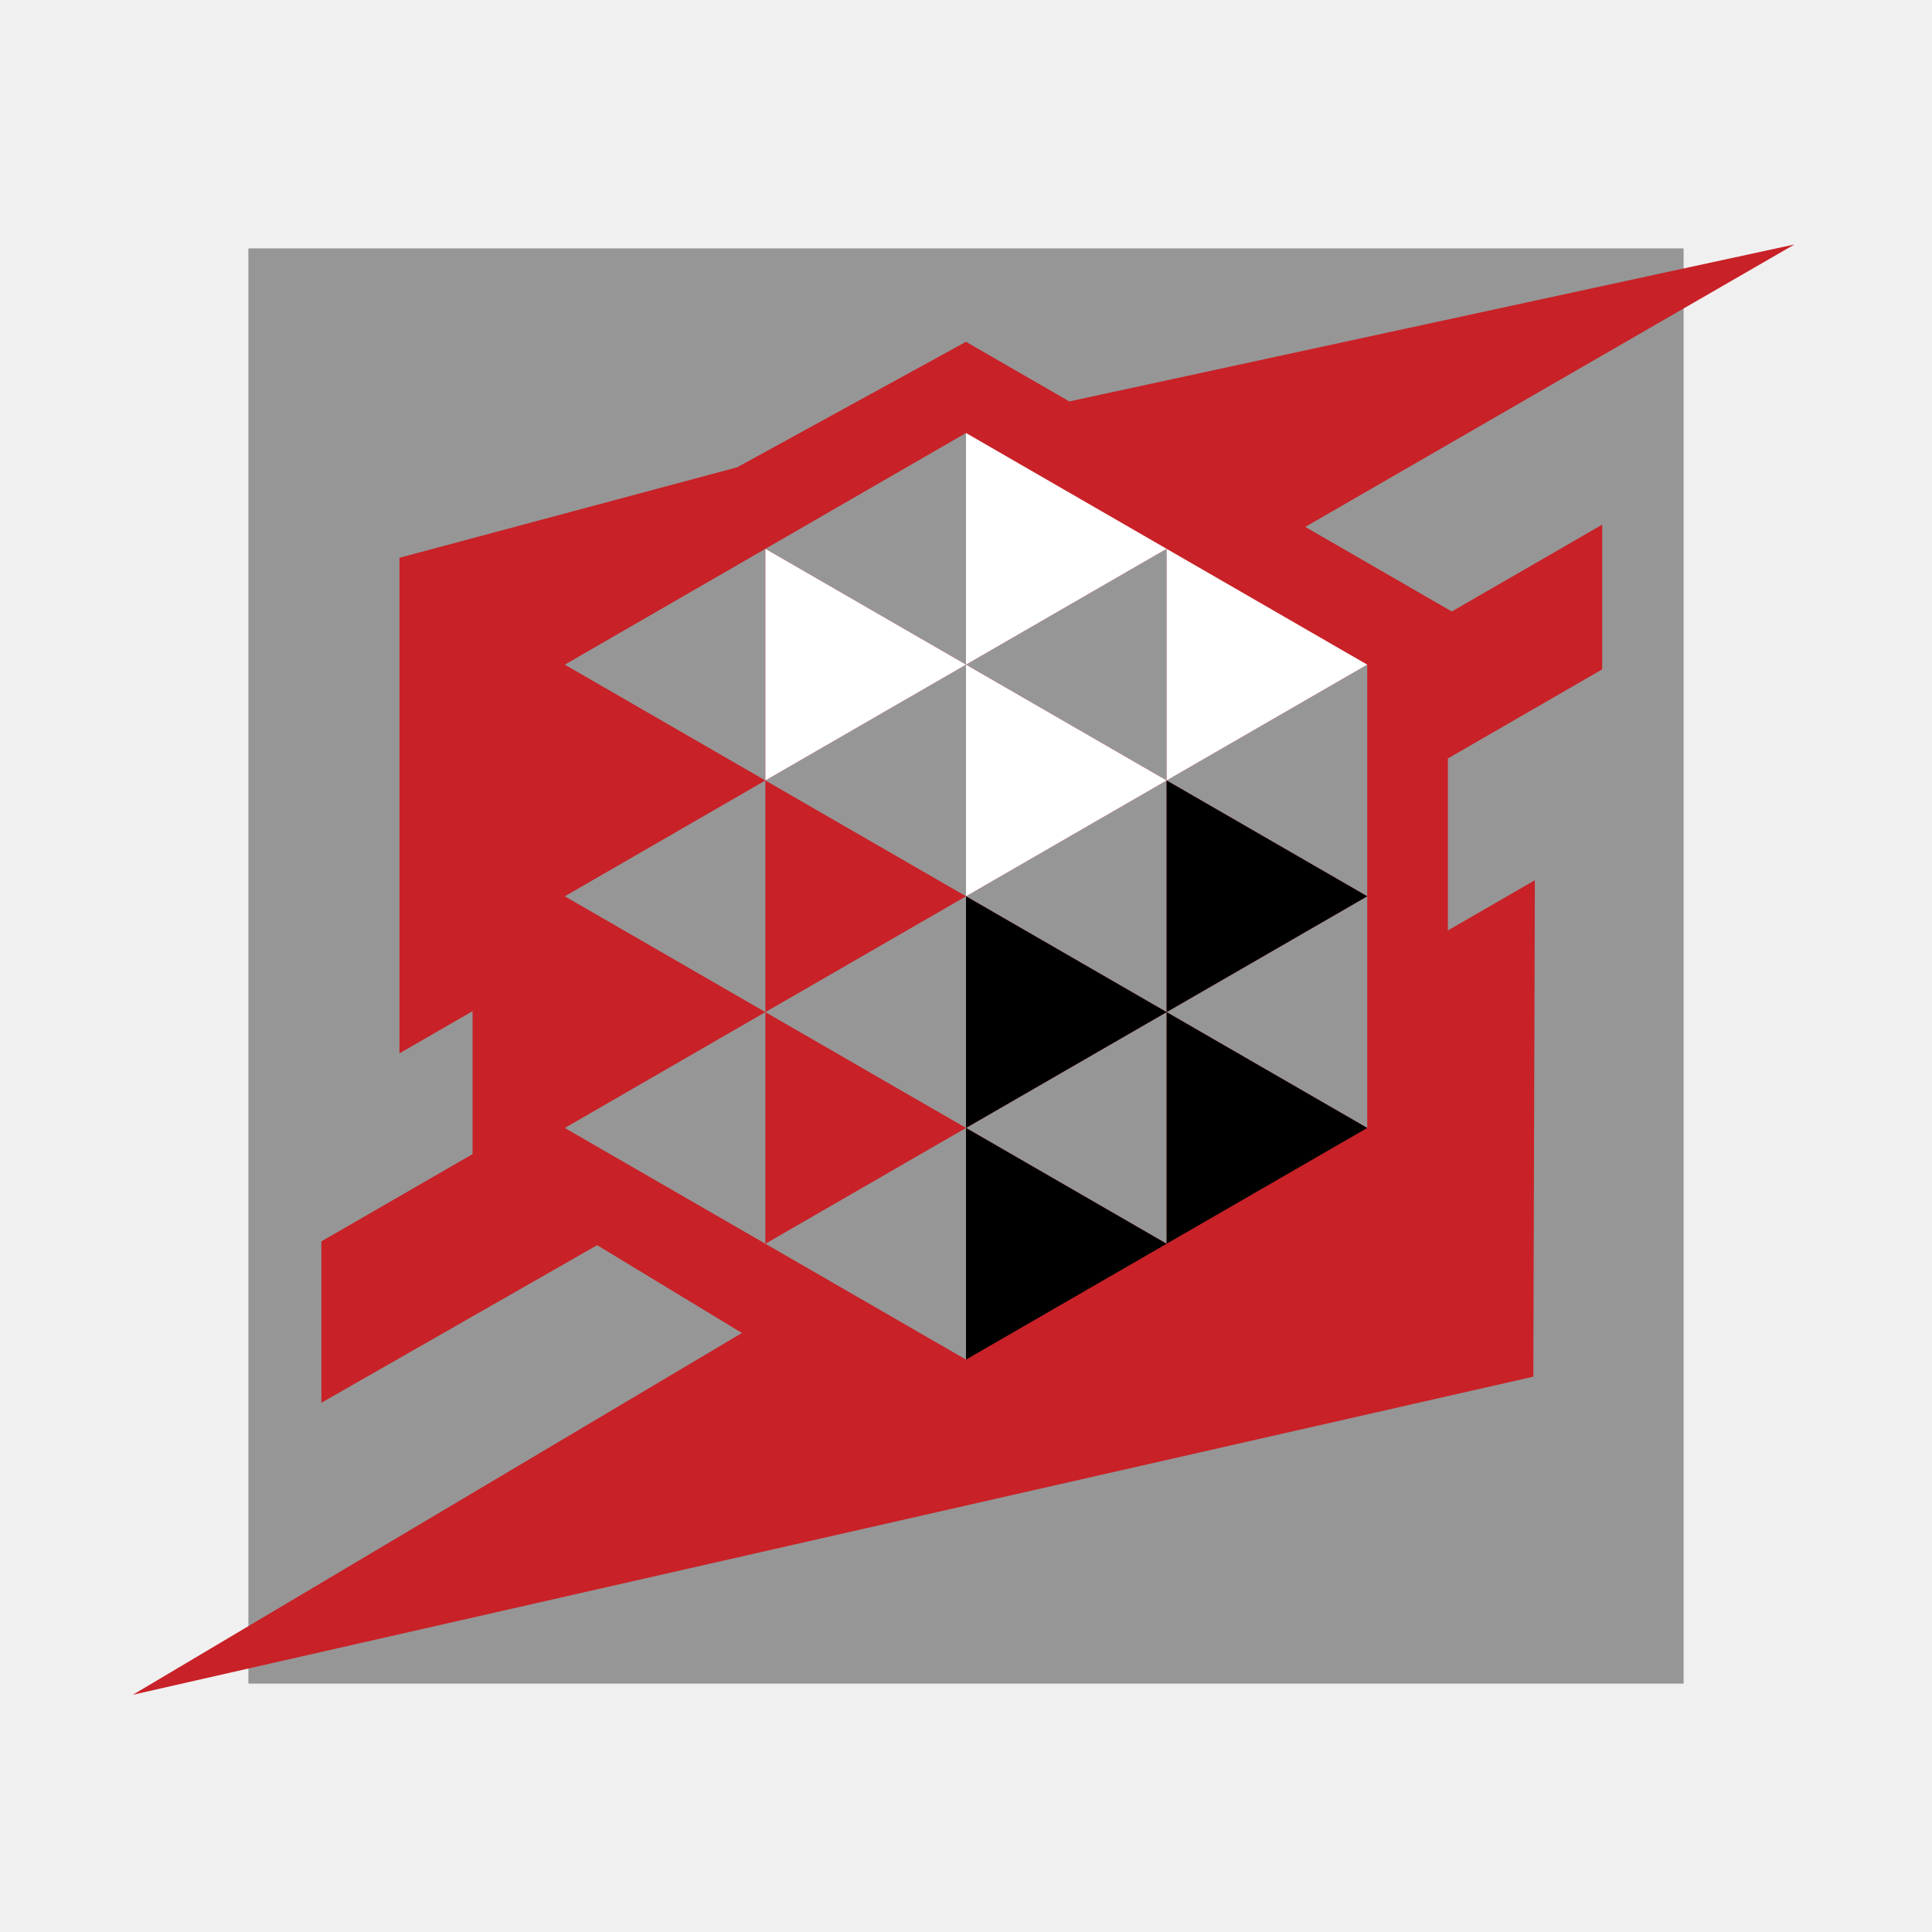
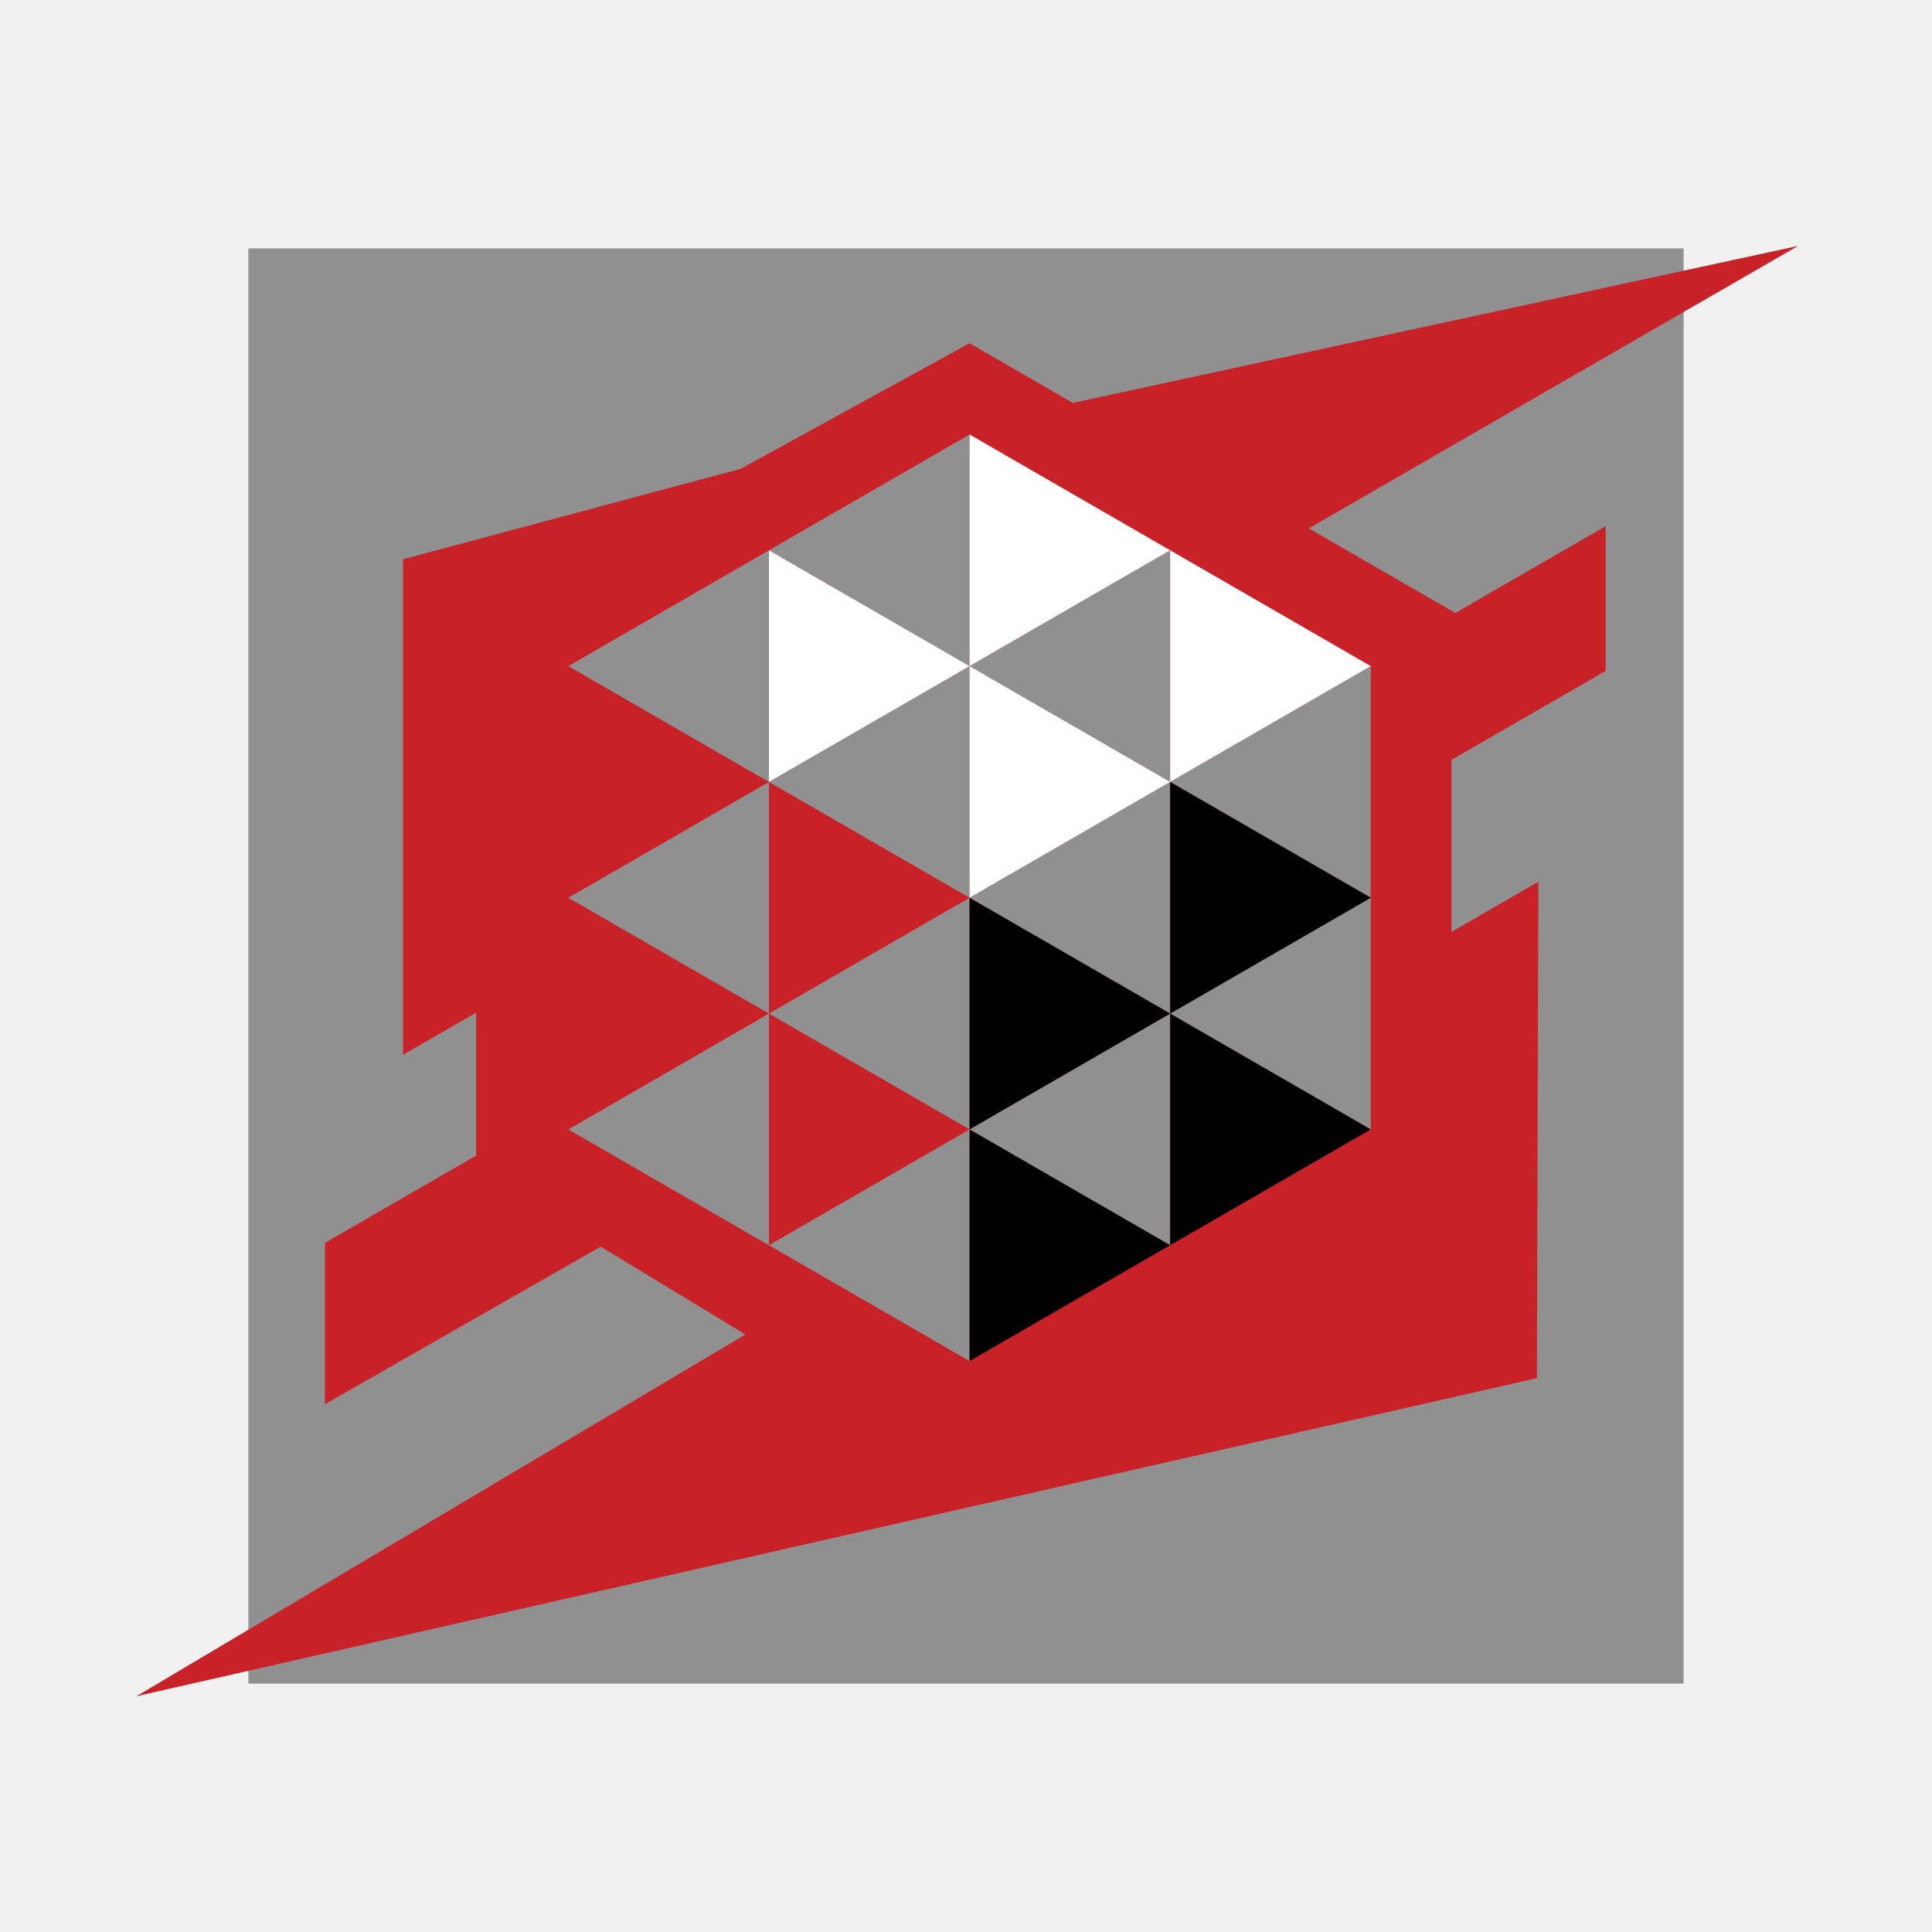
- <svg xmlns="http://www.w3.org/2000/svg" version="1.1" x="0px" y="0px" width="350" height="350" viewBox="0 0 350 350" xml:space="preserve" id="svg13">
-   <defs id="defs1" />
-   <g id="background" style="display:inline;opacity:1">
-     <rect style="display:inline;opacity:0.4;fill:#0e0e0e;fill-opacity:1;stroke-width:15;stroke-linejoin:round" id="rect13" width="260" height="260" x="45" y="45" />
-     <path style="display:none;fill:#c82127;fill-opacity:1;stroke:none;stroke-width:6;stroke-linecap:square;stroke-linejoin:round;stroke-dasharray:6, 24" d="M 277.778,249.398 24.08,307.017 134.405,241.482 108.176,225.572 58.225,254.117 v -29.229 l 27.384,-15.81 v -25.899 l -13.242,7.646 V 101.049 L 133.538,84.658 175,61.919 193.715,72.724 325.077,44.29 236.459,95.453 263.002,110.778 290.256,95.043 v 26.216 l -27.957,16.141 v 31.158 l 15.756,-9.097 z" id="path1" />
-   </g>
-   <g id="icon" style="display:inline;fill:none;fill-opacity:1">
-     <path id="path1-5" style="display:inline;opacity:1;fill:#c82127;fill-opacity:1;stroke:none;stroke-width:6;stroke-linecap:square;stroke-linejoin:round;stroke-dasharray:6, 24" d="M 325.078,44.289 193.715,72.725 175,61.92 133.539,84.658 72.367,101.049 v 89.775 l 13.242,-7.646 v 25.9 l -27.385,15.811 v 29.229 l 49.951,-28.545 26.23,15.91 -110.326,65.535 253.697,-57.619 0.277,-89.936 -15.756,9.096 v -31.158 l 27.957,-16.141 V 95.043 L 263.002,110.777 236.459,95.453 Z M 175,78.439 V 120.404 l 36.344,-20.982 v 41.965 l 36.342,-20.982 v 41.965 41.967 l -36.342,-20.982 v 41.965 L 175,204.336 v 41.965 l -36.344,-20.982 -36.342,-20.982 36.342,-20.982 -36.342,-20.984 36.342,-20.982 -36.342,-20.982 36.342,-20.982 z M 138.656,99.422 V 141.387 L 175,120.404 Z M 175,120.404 v 41.965 l 36.344,-20.982 z m 36.344,20.982 v 41.967 l 36.342,-20.984 z m 0,41.967 L 175,162.369 v 41.967 z M 175,204.336 138.656,183.354 v 41.965 z M 138.656,183.354 175,162.369 138.656,141.387 Z" />
-     <g id="g6" style="display:inline;fill:none;fill-opacity:1">
-       <path d="m 175,204.336 v 41.965 l 36.344,-20.982 z" style="display:inline;fill:#000000;fill-opacity:1;stroke-width:6;stroke-linecap:square;stroke-linejoin:round;stroke-dasharray:6, 24" id="path6" />
-       <path d="m 211.344,183.354 v 41.965 l 36.344,-20.982 z" style="display:inline;fill:#000000;fill-opacity:1;stroke-width:6;stroke-linecap:square;stroke-linejoin:round;stroke-dasharray:6, 24" id="path6-7" />
-       <path d="m 175,162.37 v 41.965 l 36.344,-20.982 z" style="display:inline;fill:#000000;fill-opacity:1;stroke-width:6;stroke-linecap:square;stroke-linejoin:round;stroke-dasharray:6, 24" id="path6-7-5" />
-       <path d="m 211.343,141.387 v 41.965 l 36.344,-20.982 z" style="display:inline;fill:#000000;fill-opacity:1;stroke-width:6;stroke-linecap:square;stroke-linejoin:round;stroke-dasharray:6, 24" id="path6-7-4" />
-       <path d="m 138.657,99.422 v 41.965 l 36.344,-20.982 z" style="display:inline;fill:#ffffff;fill-opacity:1;stroke-width:6;stroke-linecap:square;stroke-linejoin:round;stroke-dasharray:6, 24" id="path6-7-49" />
-       <path d="m 175,120.405 v 41.965 l 36.344,-20.982 z" style="display:inline;fill:#ffffff;fill-opacity:1;stroke-width:6;stroke-linecap:square;stroke-linejoin:round;stroke-dasharray:6, 24" id="path6-7-87" />
-       <path d="M 175,78.44 V 120.404 L 211.344,99.422 Z" style="display:inline;fill:#ffffff;fill-opacity:1;stroke-width:6;stroke-linecap:square;stroke-linejoin:round;stroke-dasharray:6, 24" id="path6-7-7" />
-       <path d="m 211.343,99.422 v 41.965 l 36.344,-20.982 z" style="display:inline;fill:#ffffff;fill-opacity:1;stroke-width:6;stroke-linecap:square;stroke-linejoin:round;stroke-dasharray:6, 24" id="path6-7-1" />
-     </g>
+ <svg xmlns="http://www.w3.org/2000/svg" id="denari" version="1.1" viewBox="0 0 350 350">
+   <rect x="45" y="45" width="260" height="260" style="opacity: .4;" />
+   <path d="M325.721,44.556l-131.363,28.436-18.715-10.805-41.461,22.738-61.172,16.391v89.775l13.242-7.646v25.9l-27.385,15.811v29.229l49.951-28.545,26.23,15.91-110.326,65.535,253.697-57.619.277-89.936-15.756,9.096v-31.158l27.957-16.141v-26.217l-27.254,15.734-26.543-15.324,88.619-51.164ZM175.643,78.706v41.965l36.344-20.982v41.965l36.342-20.982v83.932l-36.342-20.982v41.965l-36.344-20.982v41.965l-36.344-20.982-36.342-20.982,36.342-20.982-36.342-20.984,36.342-20.982-36.342-20.982,36.342-20.982,36.344-20.982ZM139.299,99.688v41.965l36.344-20.982-36.344-20.982ZM175.643,120.671v41.965l36.344-20.982-36.344-20.982ZM211.987,141.653v41.967l36.342-20.984-36.342-20.982ZM211.987,183.62l-36.344-20.984v41.967l36.344-20.982ZM175.643,204.602l-36.344-20.982v41.965l36.344-20.982ZM139.299,183.62l36.344-20.984-36.344-20.982v41.967Z" style="fill: #c82127;" />
+   <g>
+     <path id="path6" d="M175.643,204.602v41.965l36.344-20.982-36.344-20.982Z" />
+     <path id="path6-7" d="M211.987,183.62v41.965l36.344-20.982-36.344-20.982Z" />
+     <path id="path6-7-5" d="M175.643,162.637v41.965l36.344-20.982-36.344-20.982Z" />
+     <path id="path6-7-4" d="M211.986,141.654v41.965l36.344-20.982-36.344-20.982Z" />
+     <path id="path6-7-49" d="M139.3,99.689v41.965l36.344-20.982-36.344-20.982Z" style="fill: #fff;" />
+     <path id="path6-7-87" d="M175.643,120.671v41.965l36.344-20.982-36.344-20.982Z" style="fill: #fff;" />
+     <path id="path6-7-7" d="M175.643,78.706v41.965l36.344-20.982-36.344-20.982Z" style="fill: #fff;" />
+     <path id="path6-7-1" d="M211.986,99.688v41.965l36.344-20.982-36.344-20.982Z" style="fill: #fff;" />
  </g>
</svg>
